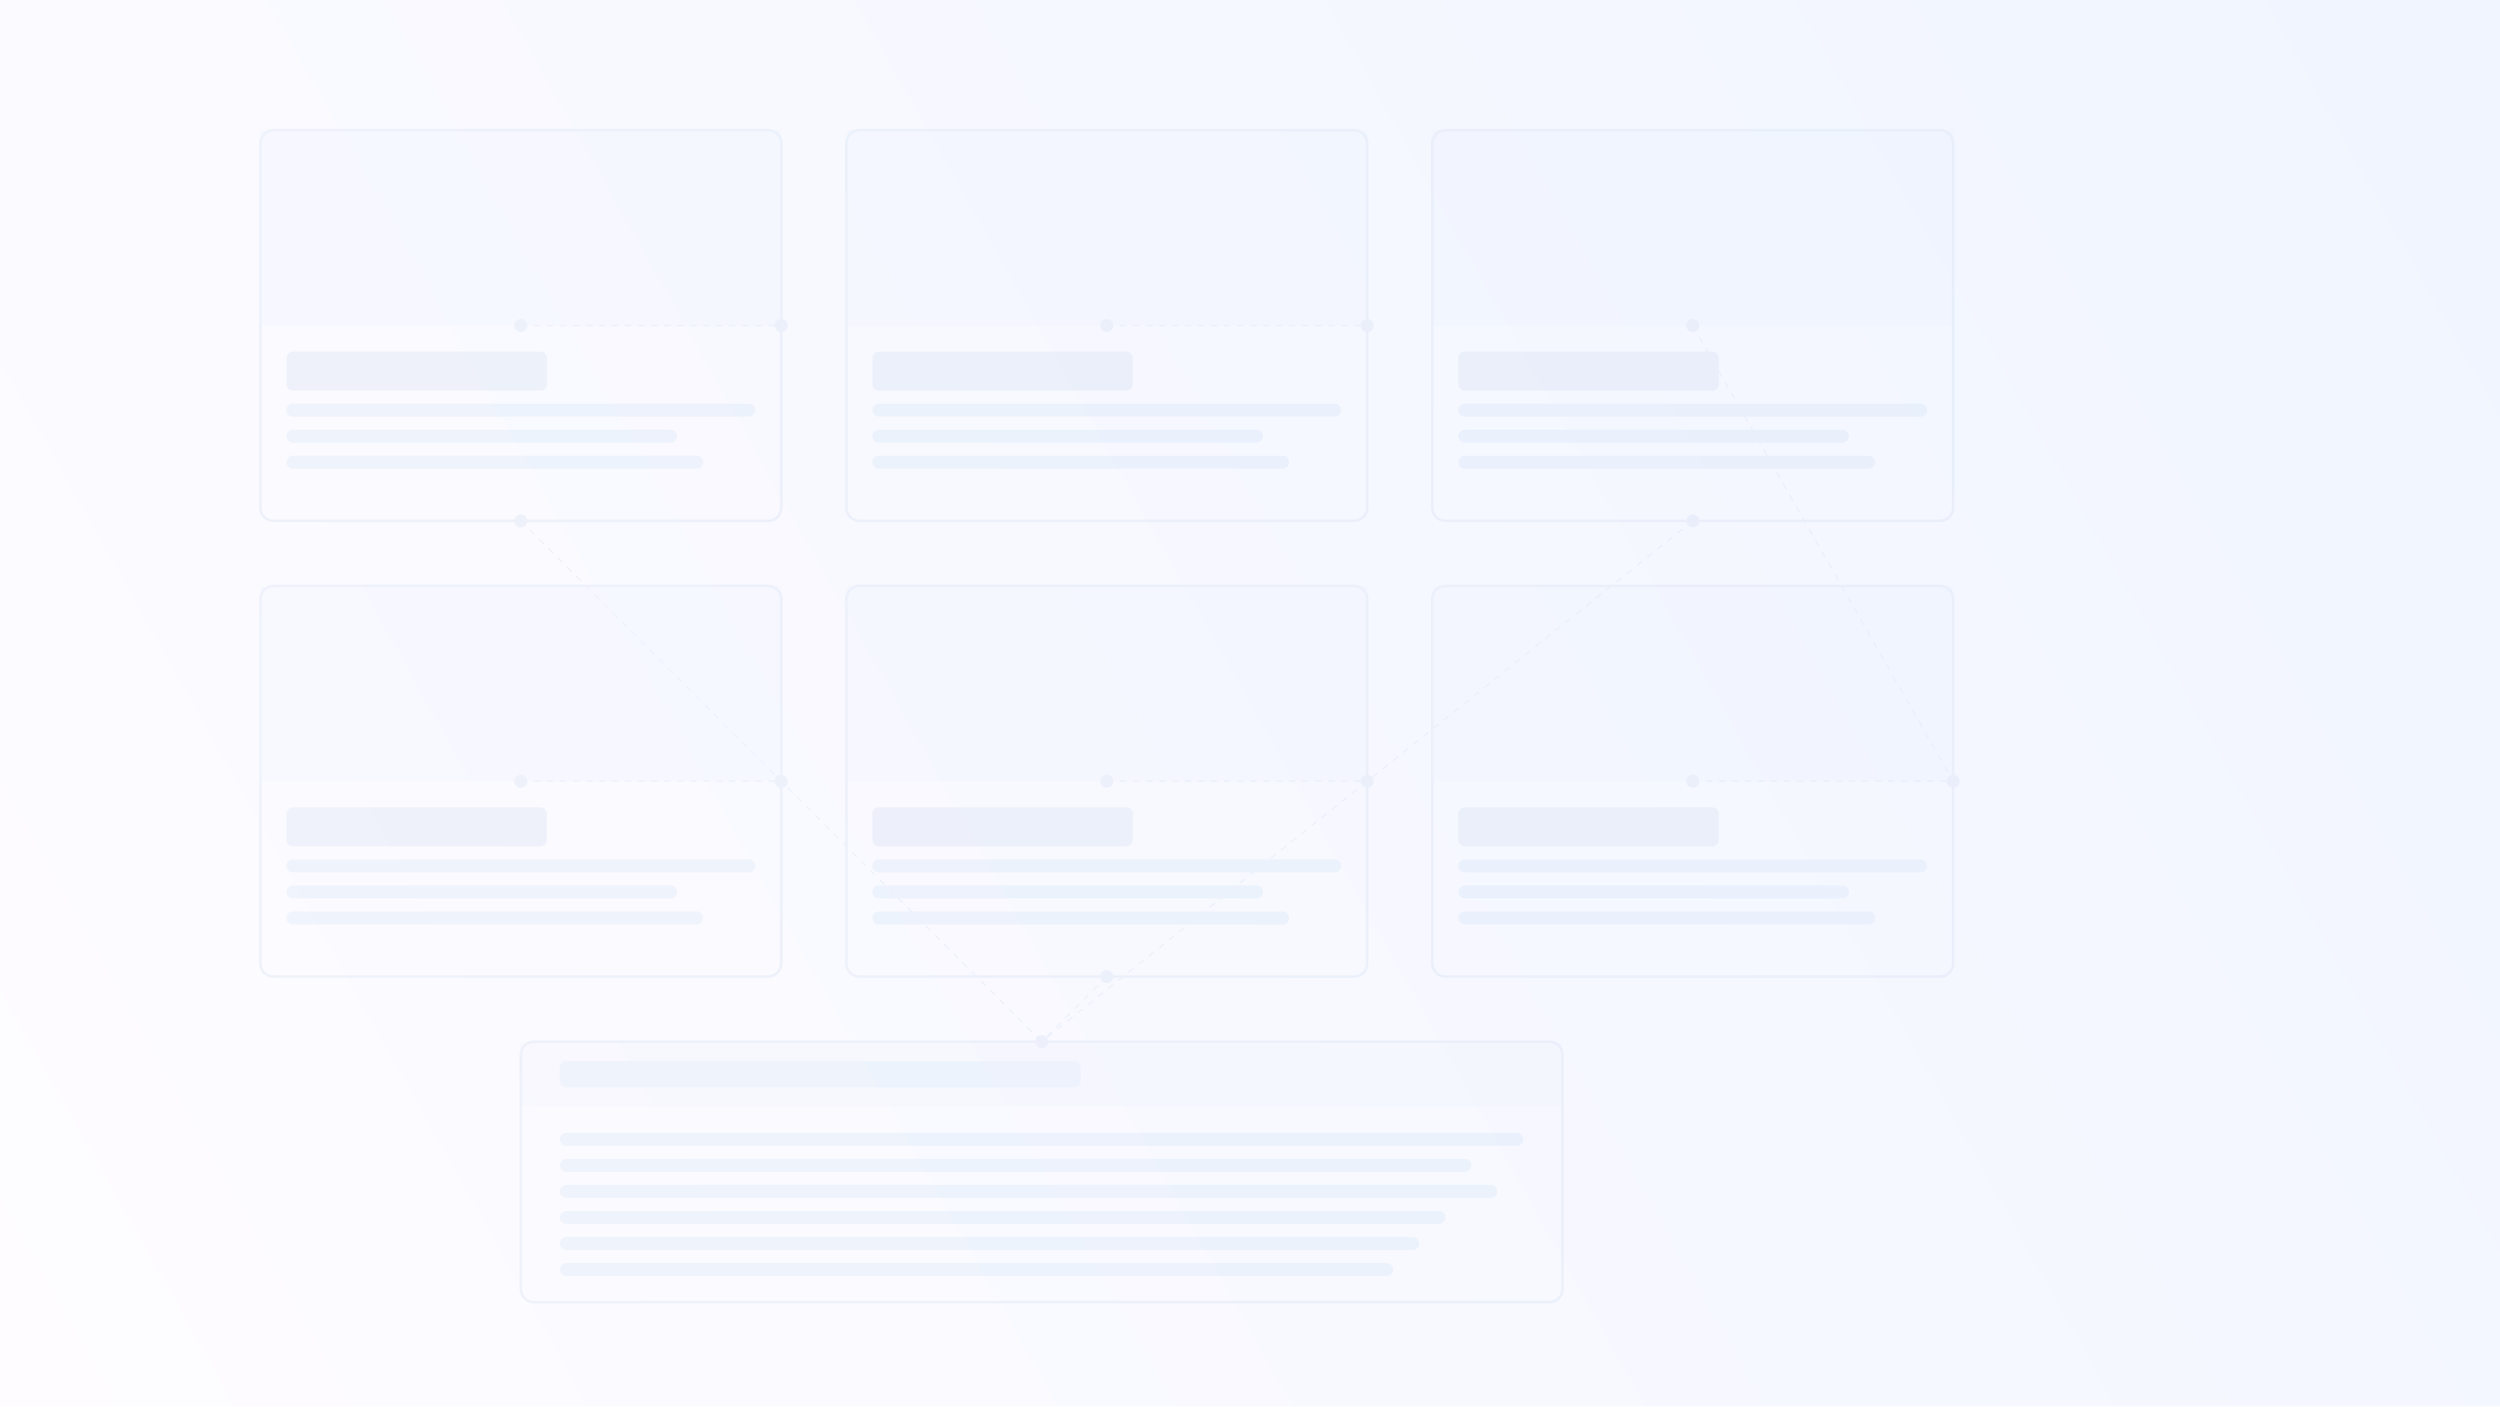
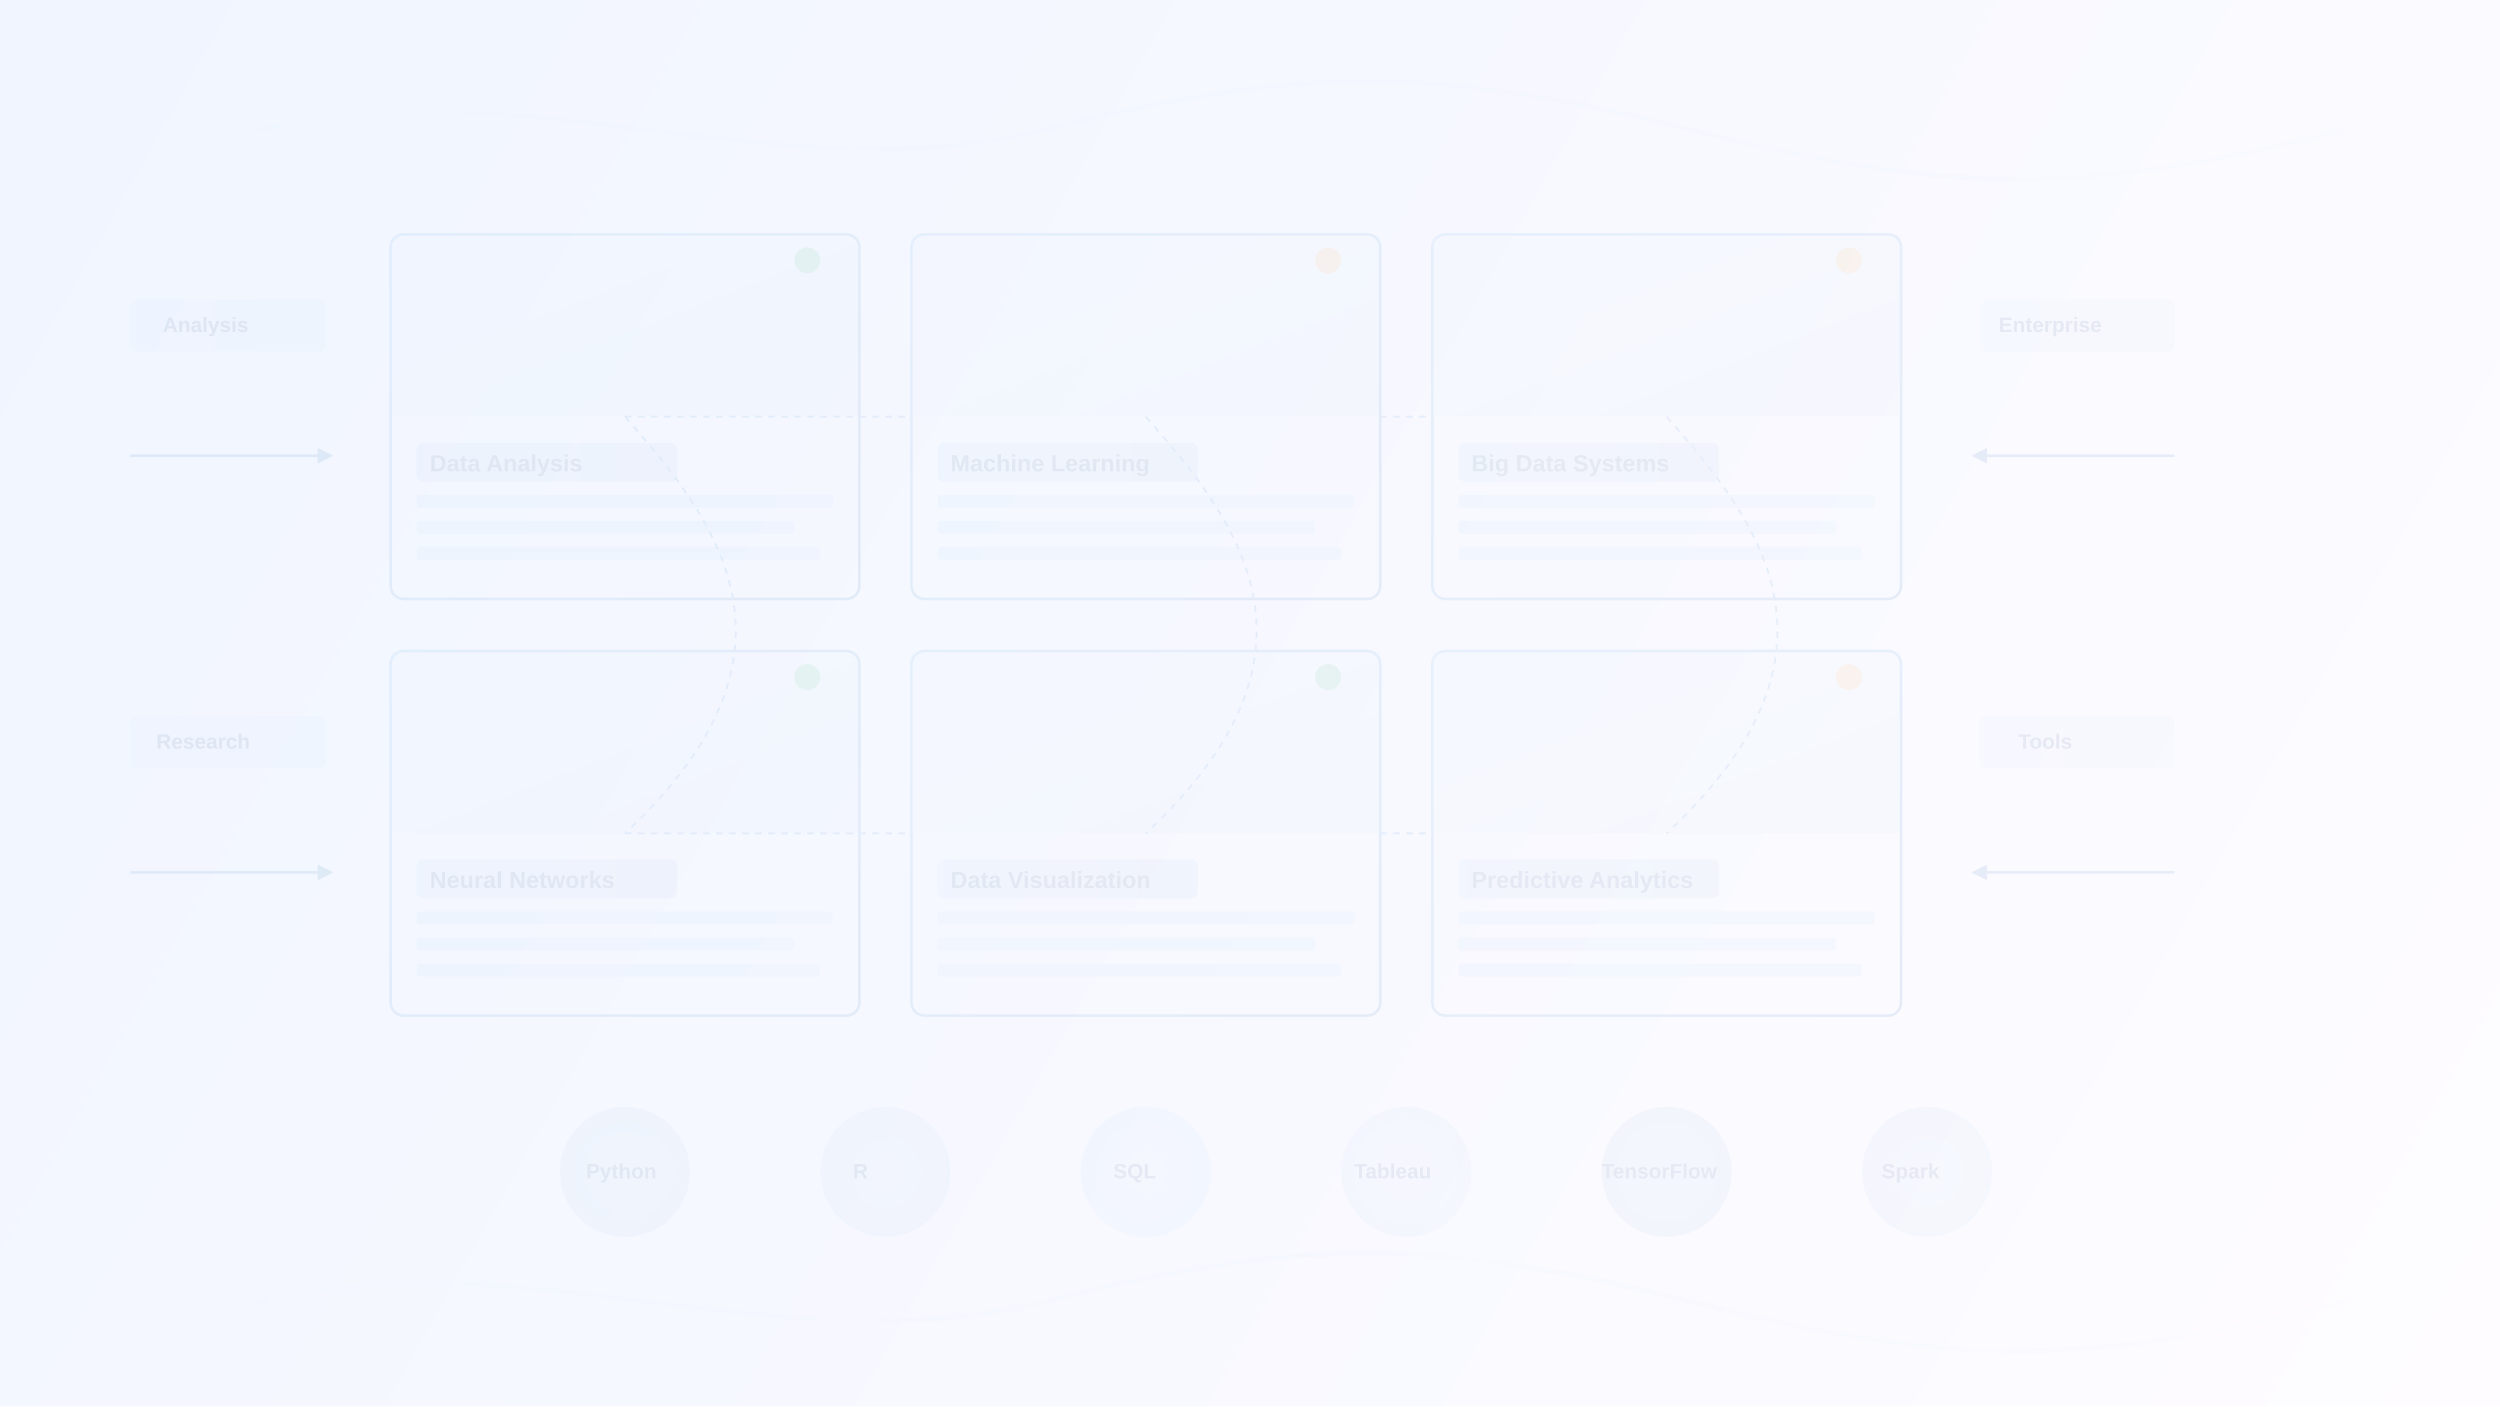
<svg xmlns="http://www.w3.org/2000/svg" width="1920" height="1080" viewBox="0 0 1920 1080" fill="none">
  <rect width="1920" height="1080" fill="url(#projects-gradient)" />
-   <g opacity="0.06">
-     <rect x="200" y="100" width="400" height="300" rx="10" stroke="#2B6CB0" stroke-width="2" fill="none" />
-     <rect x="200" y="100" width="400" height="150" rx="10 10 0 0" fill="#3182CE" fill-opacity="0.3" />
-     <rect x="220" y="270" width="200" height="30" rx="5" fill="#2B6CB0" />
-     <rect x="220" y="310" width="360" height="10" rx="5" fill="#3182CE" />
-     <rect x="220" y="330" width="300" height="10" rx="5" fill="#3182CE" />
-     <rect x="220" y="350" width="320" height="10" rx="5" fill="#3182CE" />
-     <rect x="650" y="100" width="400" height="300" rx="10" stroke="#2B6CB0" stroke-width="2" fill="none" />
-     <rect x="650" y="100" width="400" height="150" rx="10 10 0 0" fill="#3182CE" fill-opacity="0.3" />
-     <rect x="670" y="270" width="200" height="30" rx="5" fill="#2B6CB0" />
-     <rect x="670" y="310" width="360" height="10" rx="5" fill="#3182CE" />
-     <rect x="670" y="330" width="300" height="10" rx="5" fill="#3182CE" />
-     <rect x="670" y="350" width="320" height="10" rx="5" fill="#3182CE" />
-     <rect x="1100" y="100" width="400" height="300" rx="10" stroke="#2B6CB0" stroke-width="2" fill="none" />
-     <rect x="1100" y="100" width="400" height="150" rx="10 10 0 0" fill="#3182CE" fill-opacity="0.3" />
-     <rect x="1120" y="270" width="200" height="30" rx="5" fill="#2B6CB0" />
-     <rect x="1120" y="310" width="360" height="10" rx="5" fill="#3182CE" />
-     <rect x="1120" y="330" width="300" height="10" rx="5" fill="#3182CE" />
-     <rect x="1120" y="350" width="320" height="10" rx="5" fill="#3182CE" />
-     <rect x="200" y="450" width="400" height="300" rx="10" stroke="#2B6CB0" stroke-width="2" fill="none" />
-     <rect x="200" y="450" width="400" height="150" rx="10 10 0 0" fill="#3182CE" fill-opacity="0.3" />
-     <rect x="220" y="620" width="200" height="30" rx="5" fill="#2B6CB0" />
-     <rect x="220" y="660" width="360" height="10" rx="5" fill="#3182CE" />
-     <rect x="220" y="680" width="300" height="10" rx="5" fill="#3182CE" />
-     <rect x="220" y="700" width="320" height="10" rx="5" fill="#3182CE" />
-     <rect x="650" y="450" width="400" height="300" rx="10" stroke="#2B6CB0" stroke-width="2" fill="none" />
-     <rect x="650" y="450" width="400" height="150" rx="10 10 0 0" fill="#3182CE" fill-opacity="0.3" />
-     <rect x="670" y="620" width="200" height="30" rx="5" fill="#2B6CB0" />
-     <rect x="670" y="660" width="360" height="10" rx="5" fill="#3182CE" />
-     <rect x="670" y="680" width="300" height="10" rx="5" fill="#3182CE" />
-     <rect x="670" y="700" width="320" height="10" rx="5" fill="#3182CE" />
-     <rect x="1100" y="450" width="400" height="300" rx="10" stroke="#2B6CB0" stroke-width="2" fill="none" />
-     <rect x="1100" y="450" width="400" height="150" rx="10 10 0 0" fill="#3182CE" fill-opacity="0.3" />
-     <rect x="1120" y="620" width="200" height="30" rx="5" fill="#2B6CB0" />
-     <rect x="1120" y="660" width="360" height="10" rx="5" fill="#3182CE" />
-     <rect x="1120" y="680" width="300" height="10" rx="5" fill="#3182CE" />
-     <rect x="1120" y="700" width="320" height="10" rx="5" fill="#3182CE" />
-     <rect x="400" y="800" width="800" height="200" rx="10" stroke="#2B6CB0" stroke-width="2" fill="none" />
-     <rect x="400" y="800" width="800" height="50" rx="10 10 0 0" fill="#2B6CB0" fill-opacity="0.3" />
-     <rect x="430" y="815" width="400" height="20" rx="5" fill="#3182CE" />
-     <rect x="430" y="870" width="740" height="10" rx="5" fill="#3182CE" />
-     <rect x="430" y="890" width="700" height="10" rx="5" fill="#3182CE" />
-     <rect x="430" y="910" width="720" height="10" rx="5" fill="#3182CE" />
-     <rect x="430" y="930" width="680" height="10" rx="5" fill="#3182CE" />
-     <rect x="430" y="950" width="660" height="10" rx="5" fill="#3182CE" />
-     <rect x="430" y="970" width="640" height="10" rx="5" fill="#3182CE" />
-     <line x1="400" y1="250" x2="600" y2="250" stroke="#2B6CB0" stroke-width="1" stroke-dasharray="5 5" />
-     <line x1="850" y1="250" x2="1050" y2="250" stroke="#2B6CB0" stroke-width="1" stroke-dasharray="5 5" />
-     <line x1="400" y1="600" x2="600" y2="600" stroke="#2B6CB0" stroke-width="1" stroke-dasharray="5 5" />
-     <line x1="850" y1="600" x2="1050" y2="600" stroke="#2B6CB0" stroke-width="1" stroke-dasharray="5 5" />
-     <line x1="1300" y1="600" x2="1500" y2="600" stroke="#2B6CB0" stroke-width="1" stroke-dasharray="5 5" />
-     <line x1="1300" y1="250" x2="1500" y2="600" stroke="#2B6CB0" stroke-width="1" stroke-dasharray="5 5" />
-     <line x1="400" y1="400" x2="800" y2="800" stroke="#2B6CB0" stroke-width="1" stroke-dasharray="5 5" />
-     <line x1="850" y1="750" x2="800" y2="800" stroke="#2B6CB0" stroke-width="1" stroke-dasharray="5 5" />
-     <line x1="1300" y1="400" x2="800" y2="800" stroke="#2B6CB0" stroke-width="1" stroke-dasharray="5 5" />
-     <circle cx="400" cy="250" r="5" fill="#2B6CB0" />
-     <circle cx="600" cy="250" r="5" fill="#2B6CB0" />
-     <circle cx="850" cy="250" r="5" fill="#2B6CB0" />
-     <circle cx="1050" cy="250" r="5" fill="#2B6CB0" />
-     <circle cx="400" cy="600" r="5" fill="#2B6CB0" />
-     <circle cx="600" cy="600" r="5" fill="#2B6CB0" />
-     <circle cx="850" cy="600" r="5" fill="#2B6CB0" />
-     <circle cx="1050" cy="600" r="5" fill="#2B6CB0" />
-     <circle cx="1300" cy="600" r="5" fill="#2B6CB0" />
-     <circle cx="1500" cy="600" r="5" fill="#2B6CB0" />
-     <circle cx="1300" cy="250" r="5" fill="#2B6CB0" />
-     <circle cx="400" cy="400" r="5" fill="#2B6CB0" />
-     <circle cx="800" cy="800" r="5" fill="#2B6CB0" />
-     <circle cx="850" cy="750" r="5" fill="#2B6CB0" />
-     <circle cx="1300" cy="400" r="5" fill="#2B6CB0" />
+   <g opacity="0.1">
+     <g>
+       <rect x="300" y="180" width="360" height="280" rx="10" stroke="url(#card-stroke)" stroke-width="2" fill="none" />
+       <rect x="300" y="180" width="360" height="140" rx="10 10 0 0" fill="url(#card-fill)" fill-opacity="0.15" />
+       <rect x="320" y="340" width="200" height="30" rx="5" fill="url(#title-gradient)" fill-opacity="0.3" />
+       <text x="330" y="362" font-family="Arial" font-size="18" fill="#2C5282" font-weight="bold">Data Analysis</text>
+       <rect x="320" y="380" width="320" height="10" rx="3" fill="#3182CE" fill-opacity="0.3" />
+       <rect x="320" y="400" width="290" height="10" rx="3" fill="#3182CE" fill-opacity="0.3" />
+       <rect x="320" y="420" width="310" height="10" rx="3" fill="#3182CE" fill-opacity="0.3" />
+       <rect x="700" y="180" width="360" height="280" rx="10" stroke="url(#card-stroke)" stroke-width="2" fill="none" />
+       <rect x="700" y="180" width="360" height="140" rx="10 10 0 0" fill="url(#card-fill)" fill-opacity="0.15" />
+       <rect x="720" y="340" width="200" height="30" rx="5" fill="url(#title-gradient)" fill-opacity="0.3" />
+       <text x="730" y="362" font-family="Arial" font-size="18" fill="#2C5282" font-weight="bold">Machine Learning</text>
+       <rect x="720" y="380" width="320" height="10" rx="3" fill="#3182CE" fill-opacity="0.3" />
+       <rect x="720" y="400" width="290" height="10" rx="3" fill="#3182CE" fill-opacity="0.3" />
+       <rect x="720" y="420" width="310" height="10" rx="3" fill="#3182CE" fill-opacity="0.3" />
+       <rect x="1100" y="180" width="360" height="280" rx="10" stroke="url(#card-stroke)" stroke-width="2" fill="none" />
+       <rect x="1100" y="180" width="360" height="140" rx="10 10 0 0" fill="url(#card-fill)" fill-opacity="0.15" />
+       <rect x="1120" y="340" width="200" height="30" rx="5" fill="url(#title-gradient)" fill-opacity="0.3" />
+       <text x="1130" y="362" font-family="Arial" font-size="18" fill="#2C5282" font-weight="bold">Big Data Systems</text>
+       <rect x="1120" y="380" width="320" height="10" rx="3" fill="#3182CE" fill-opacity="0.3" />
+       <rect x="1120" y="400" width="290" height="10" rx="3" fill="#3182CE" fill-opacity="0.3" />
+       <rect x="1120" y="420" width="310" height="10" rx="3" fill="#3182CE" fill-opacity="0.3" />
+       <rect x="300" y="500" width="360" height="280" rx="10" stroke="url(#card-stroke)" stroke-width="2" fill="none" />
+       <rect x="300" y="500" width="360" height="140" rx="10 10 0 0" fill="url(#card-fill)" fill-opacity="0.15" />
+       <rect x="320" y="660" width="200" height="30" rx="5" fill="url(#title-gradient)" fill-opacity="0.3" />
+       <text x="330" y="682" font-family="Arial" font-size="18" fill="#2C5282" font-weight="bold">Neural Networks</text>
+       <rect x="320" y="700" width="320" height="10" rx="3" fill="#3182CE" fill-opacity="0.3" />
+       <rect x="320" y="720" width="290" height="10" rx="3" fill="#3182CE" fill-opacity="0.3" />
+       <rect x="320" y="740" width="310" height="10" rx="3" fill="#3182CE" fill-opacity="0.3" />
+       <rect x="700" y="500" width="360" height="280" rx="10" stroke="url(#card-stroke)" stroke-width="2" fill="none" />
+       <rect x="700" y="500" width="360" height="140" rx="10 10 0 0" fill="url(#card-fill)" fill-opacity="0.15" />
+       <rect x="720" y="660" width="200" height="30" rx="5" fill="url(#title-gradient)" fill-opacity="0.3" />
+       <text x="730" y="682" font-family="Arial" font-size="18" fill="#2C5282" font-weight="bold">Data Visualization</text>
+       <rect x="720" y="700" width="320" height="10" rx="3" fill="#3182CE" fill-opacity="0.3" />
+       <rect x="720" y="720" width="290" height="10" rx="3" fill="#3182CE" fill-opacity="0.3" />
+       <rect x="720" y="740" width="310" height="10" rx="3" fill="#3182CE" fill-opacity="0.3" />
+       <rect x="1100" y="500" width="360" height="280" rx="10" stroke="url(#card-stroke)" stroke-width="2" fill="none" />
+       <rect x="1100" y="500" width="360" height="140" rx="10 10 0 0" fill="url(#card-fill)" fill-opacity="0.15" />
+       <rect x="1120" y="660" width="200" height="30" rx="5" fill="url(#title-gradient)" fill-opacity="0.3" />
+       <text x="1130" y="682" font-family="Arial" font-size="18" fill="#2C5282" font-weight="bold">Predictive Analytics</text>
+       <rect x="1120" y="700" width="320" height="10" rx="3" fill="#3182CE" fill-opacity="0.3" />
+       <rect x="1120" y="720" width="290" height="10" rx="3" fill="#3182CE" fill-opacity="0.3" />
+       <rect x="1120" y="740" width="310" height="10" rx="3" fill="#3182CE" fill-opacity="0.3" />
+     </g>
+     <g transform="translate(480, 900)">
+       <circle cx="0" cy="0" r="50" fill="url(#tech-node-1)" fill-opacity="0.3" />
+       <text x="-30" y="5" font-family="Arial" font-size="16" fill="#2C5282" font-weight="bold">Python</text>
+       <circle cx="200" cy="0" r="50" fill="url(#tech-node-2)" fill-opacity="0.3" />
+       <text x="175" y="5" font-family="Arial" font-size="16" fill="#2C5282" font-weight="bold">R</text>
+       <circle cx="400" cy="0" r="50" fill="url(#tech-node-3)" fill-opacity="0.3" />
+       <text x="375" y="5" font-family="Arial" font-size="16" fill="#2C5282" font-weight="bold">SQL</text>
+       <circle cx="600" cy="0" r="50" fill="url(#tech-node-4)" fill-opacity="0.3" />
+       <text x="560" y="5" font-family="Arial" font-size="16" fill="#2C5282" font-weight="bold">Tableau</text>
+       <circle cx="800" cy="0" r="50" fill="url(#tech-node-1)" fill-opacity="0.3" />
+       <text x="750" y="5" font-family="Arial" font-size="16" fill="#2C5282" font-weight="bold">TensorFlow</text>
+       <circle cx="1000" cy="0" r="50" fill="url(#tech-node-2)" fill-opacity="0.3" />
+       <text x="965" y="5" font-family="Arial" font-size="16" fill="#2C5282" font-weight="bold">Spark</text>
+     </g>
+     <path d="M480,320 L700,320" stroke="#3182CE" stroke-width="1.5" stroke-dasharray="5,5" />
+     <path d="M1060,320 L1100,320" stroke="#3182CE" stroke-width="1.5" stroke-dasharray="5,5" />
+     <path d="M480,640 L700,640" stroke="#3182CE" stroke-width="1.5" stroke-dasharray="5,5" />
+     <path d="M1060,640 L1100,640" stroke="#3182CE" stroke-width="1.5" stroke-dasharray="5,5" />
+     <path d="M480,320 C550,400 630,500 480,640" stroke="#3182CE" stroke-width="1.5" stroke-dasharray="5,5" />
+     <path d="M880,320 C950,400 1030,500 880,640" stroke="#3182CE" stroke-width="1.5" stroke-dasharray="5,5" />
+     <path d="M1280,320 C1350,400 1430,500 1280,640" stroke="#3182CE" stroke-width="1.5" stroke-dasharray="5,5" />
+     <rect x="100" y="230" width="150" height="40" rx="5" fill="url(#category-gradient)" fill-opacity="0.2" />
+     <text x="125" y="255" font-family="Arial" font-size="16" fill="#2C5282" font-weight="bold">Analysis</text>
+     <rect x="100" y="550" width="150" height="40" rx="5" fill="url(#category-gradient)" fill-opacity="0.2" />
+     <text x="120" y="575" font-family="Arial" font-size="16" fill="#2C5282" font-weight="bold">Research</text>
+     <rect x="1520" y="230" width="150" height="40" rx="5" fill="url(#category-gradient)" fill-opacity="0.2" />
+     <text x="1535" y="255" font-family="Arial" font-size="16" fill="#2C5282" font-weight="bold">Enterprise</text>
+     <rect x="1520" y="550" width="150" height="40" rx="5" fill="url(#category-gradient)" fill-opacity="0.2" />
+     <text x="1550" y="575" font-family="Arial" font-size="16" fill="#2C5282" font-weight="bold">Tools</text>
+     <path d="M100,350 L250,350" stroke="#2B6CB0" stroke-width="2" marker-end="url(#arrow)" />
+     <path d="M100,670 L250,670" stroke="#2B6CB0" stroke-width="2" marker-end="url(#arrow)" />
+     <path d="M1520,350 L1670,350" stroke="#2B6CB0" stroke-width="2" marker-start="url(#arrow)" />
+     <path d="M1520,670 L1670,670" stroke="#2B6CB0" stroke-width="2" marker-start="url(#arrow)" />
+     <circle cx="620" cy="200" r="10" fill="#48BB78" />
+     <circle cx="1020" cy="200" r="10" fill="#F6AD55" />
+     <circle cx="1420" cy="200" r="10" fill="#F6AD55" />
+     <circle cx="620" cy="520" r="10" fill="#48BB78" />
+     <circle cx="1020" cy="520" r="10" fill="#48BB78" />
+     <circle cx="1420" cy="520" r="10" fill="#F6AD55" />
+     <path d="M200,100 C400,50 600,150 800,100 S1100,50 1300,100 S1600,150 1800,100" stroke="url(#flow-gradient)" stroke-width="4" fill="none" stroke-opacity="0.2" stroke-linecap="round" />
+     <path d="M200,1000 C400,950 600,1050 800,1000 S1100,950 1300,1000 S1600,1050 1800,1000" stroke="url(#flow-gradient)" stroke-width="4" fill="none" stroke-opacity="0.2" stroke-linecap="round" />
  </g>
  <defs>
-     <linearGradient id="projects-gradient" x1="1920" y1="0" x2="0" y2="1080" gradientUnits="userSpaceOnUse">
+     <linearGradient id="projects-gradient" x1="0" y1="0" x2="1920" y2="1080" gradientUnits="userSpaceOnUse">
      <stop offset="0" stop-color="#F0F5FF" />
      <stop offset="1" stop-color="#FEFCFF" />
    </linearGradient>
+     <linearGradient id="card-stroke" x1="0%" y1="0%" x2="100%" y2="100%">
+       <stop offset="0%" stop-color="#4299E1" />
+       <stop offset="100%" stop-color="#2B6CB0" />
+     </linearGradient>
+     <linearGradient id="card-fill" x1="0%" y1="0%" x2="100%" y2="100%">
+       <stop offset="0%" stop-color="#90CDF4" />
+       <stop offset="100%" stop-color="#4299E1" />
+     </linearGradient>
+     <linearGradient id="title-gradient" x1="0%" y1="0%" x2="100%" y2="0%">
+       <stop offset="0%" stop-color="#4299E1" />
+       <stop offset="100%" stop-color="#2B6CB0" />
+     </linearGradient>
+     <linearGradient id="category-gradient" x1="0%" y1="0%" x2="100%" y2="0%">
+       <stop offset="0%" stop-color="#63B3ED" />
+       <stop offset="100%" stop-color="#3182CE" />
+     </linearGradient>
+     <radialGradient id="tech-node-1" cx="0.5" cy="0.5" r="0.5" fx="0.5" fy="0.5">
+       <stop offset="0%" stop-color="#4299E1" />
+       <stop offset="100%" stop-color="#2B6CB0" />
+     </radialGradient>
+     <radialGradient id="tech-node-2" cx="0.5" cy="0.5" r="0.5" fx="0.5" fy="0.5">
+       <stop offset="0%" stop-color="#63B3ED" />
+       <stop offset="100%" stop-color="#3182CE" />
+     </radialGradient>
+     <radialGradient id="tech-node-3" cx="0.5" cy="0.5" r="0.5" fx="0.5" fy="0.5">
+       <stop offset="0%" stop-color="#90CDF4" />
+       <stop offset="100%" stop-color="#4299E1" />
+     </radialGradient>
+     <radialGradient id="tech-node-4" cx="0.5" cy="0.5" r="0.5" fx="0.5" fy="0.5">
+       <stop offset="0%" stop-color="#BEE3F8" />
+       <stop offset="100%" stop-color="#63B3ED" />
+     </radialGradient>
+     <linearGradient id="flow-gradient" x1="0%" y1="0%" x2="100%" y2="0%">
+       <stop offset="0%" stop-color="#3182CE" stop-opacity="0.2" />
+       <stop offset="50%" stop-color="#4299E1" stop-opacity="0.7" />
+       <stop offset="100%" stop-color="#3182CE" stop-opacity="0.2" />
+     </linearGradient>
+     <marker id="arrow" viewBox="0 0 10 10" refX="5" refY="5" markerWidth="6" markerHeight="6" orient="auto-start-reverse">
+       <path d="M 0 0 L 10 5 L 0 10 z" fill="#2B6CB0" />
+     </marker>
  </defs>
</svg>
